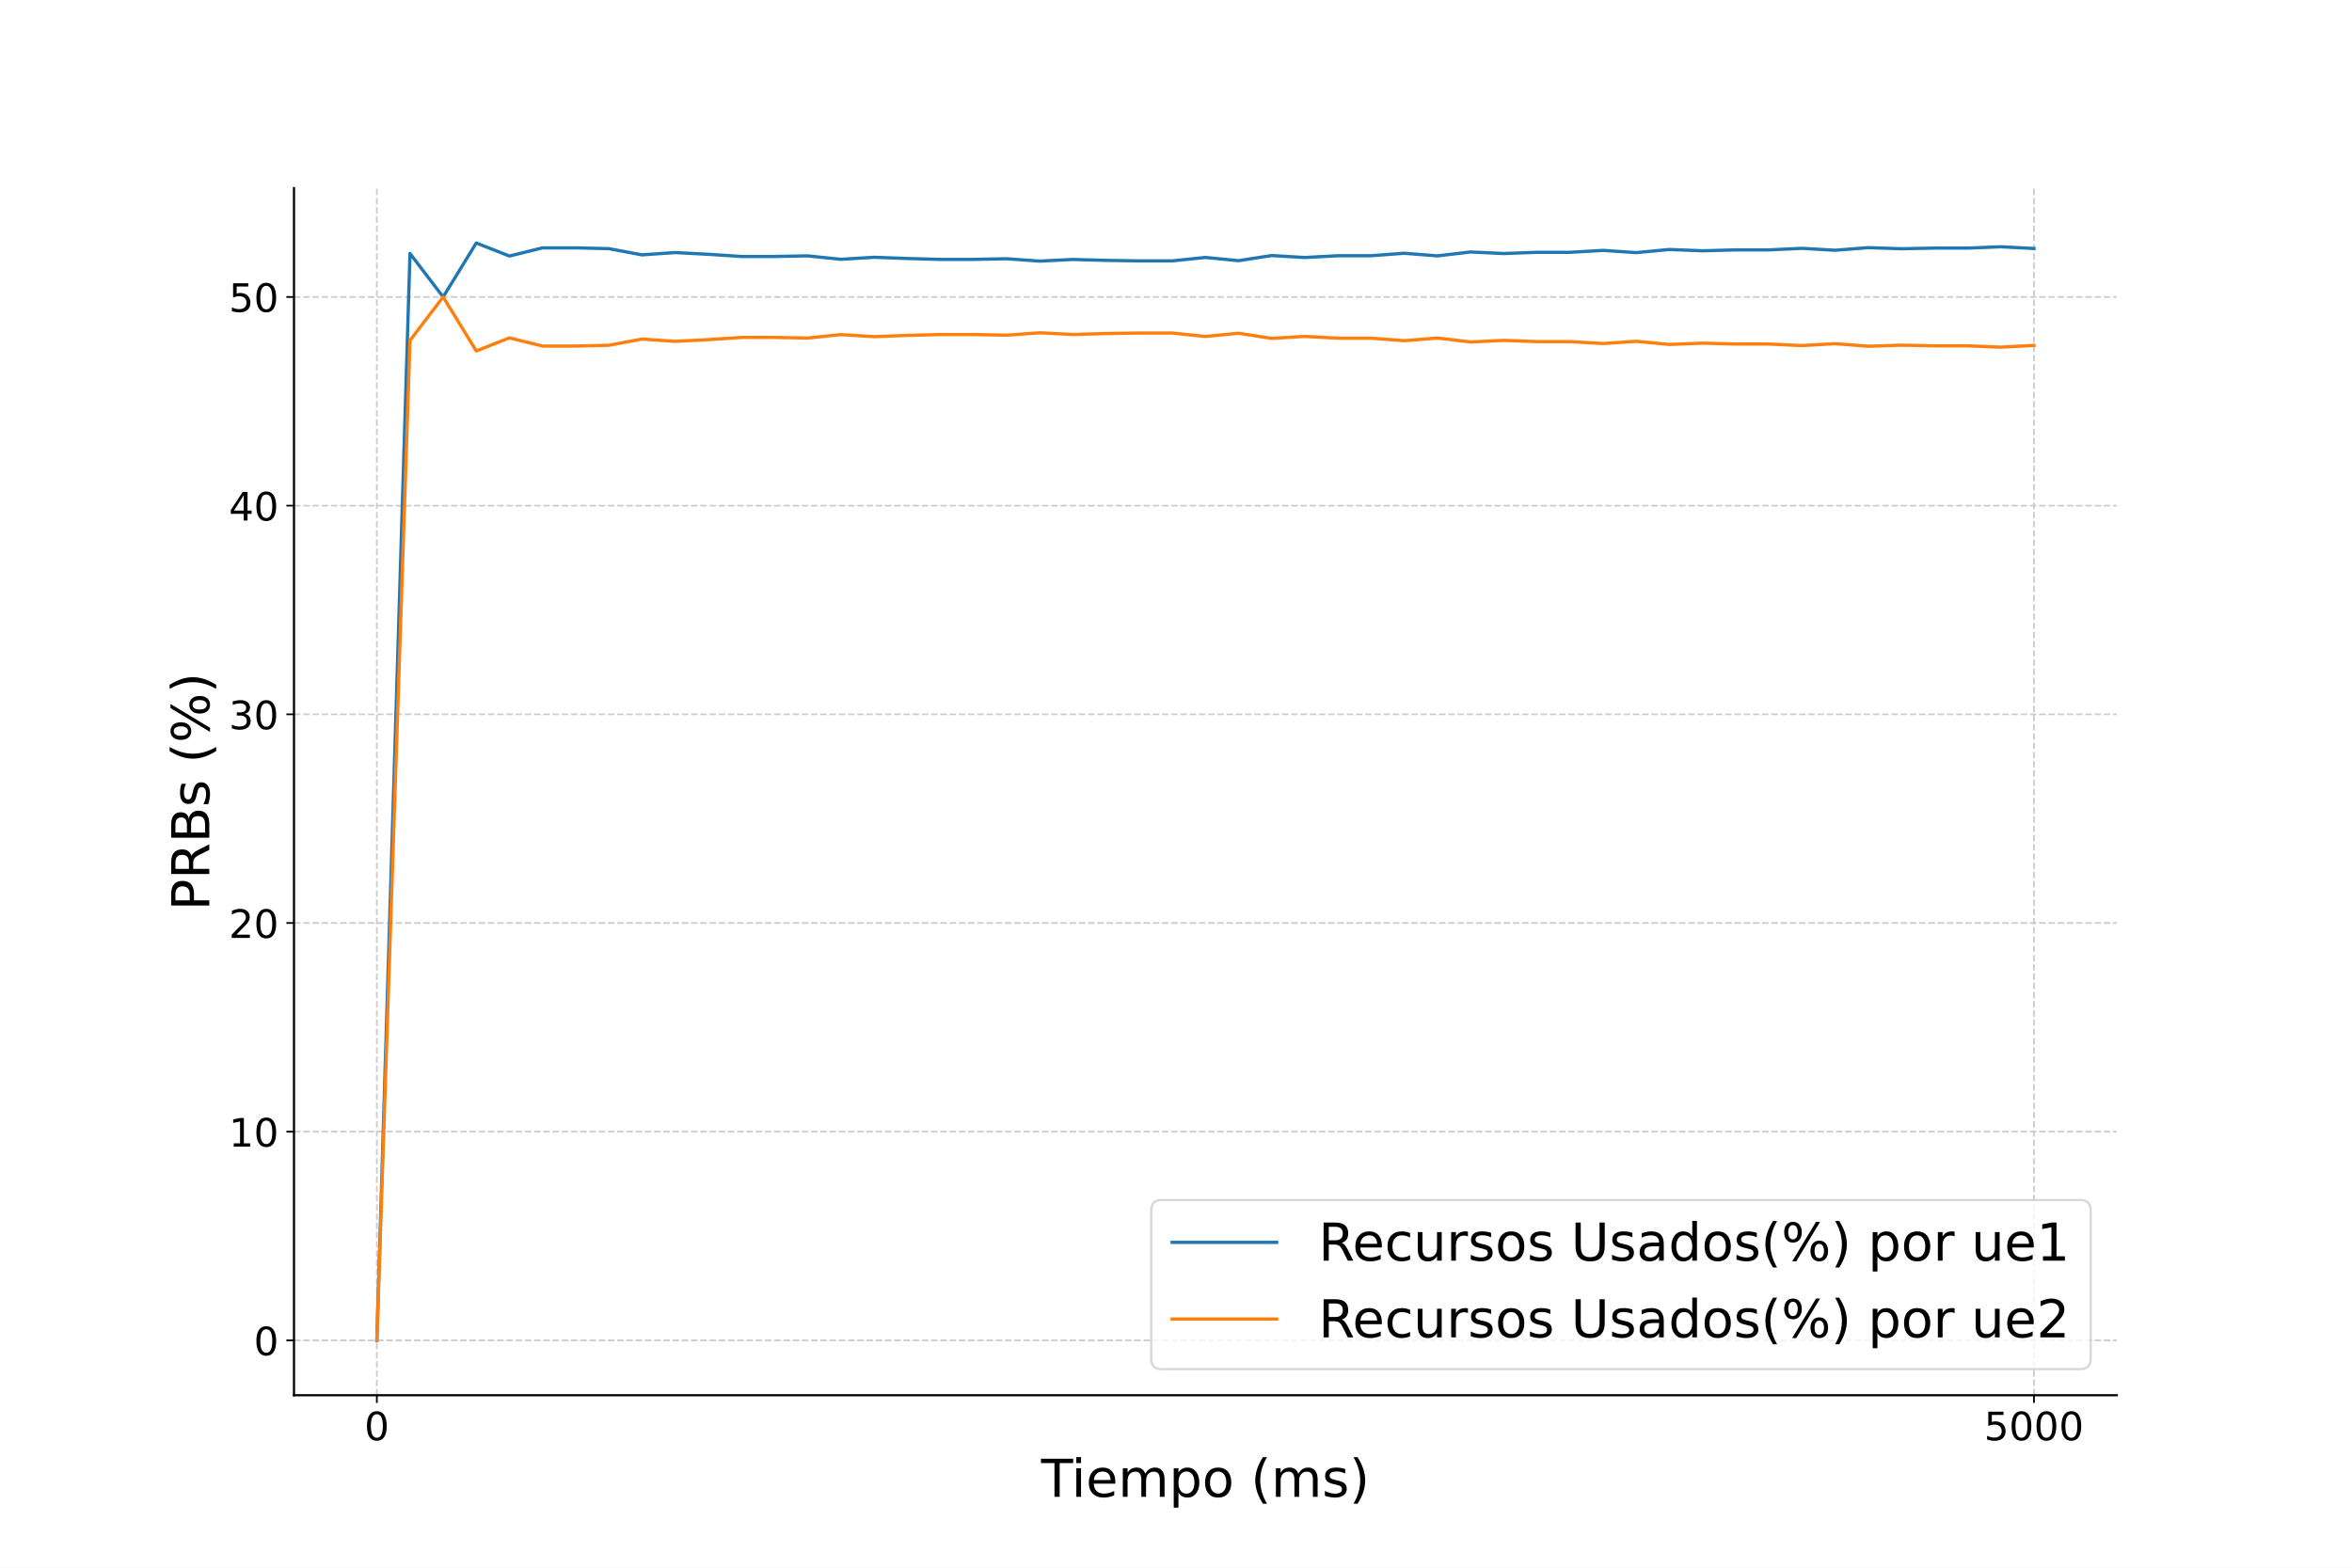
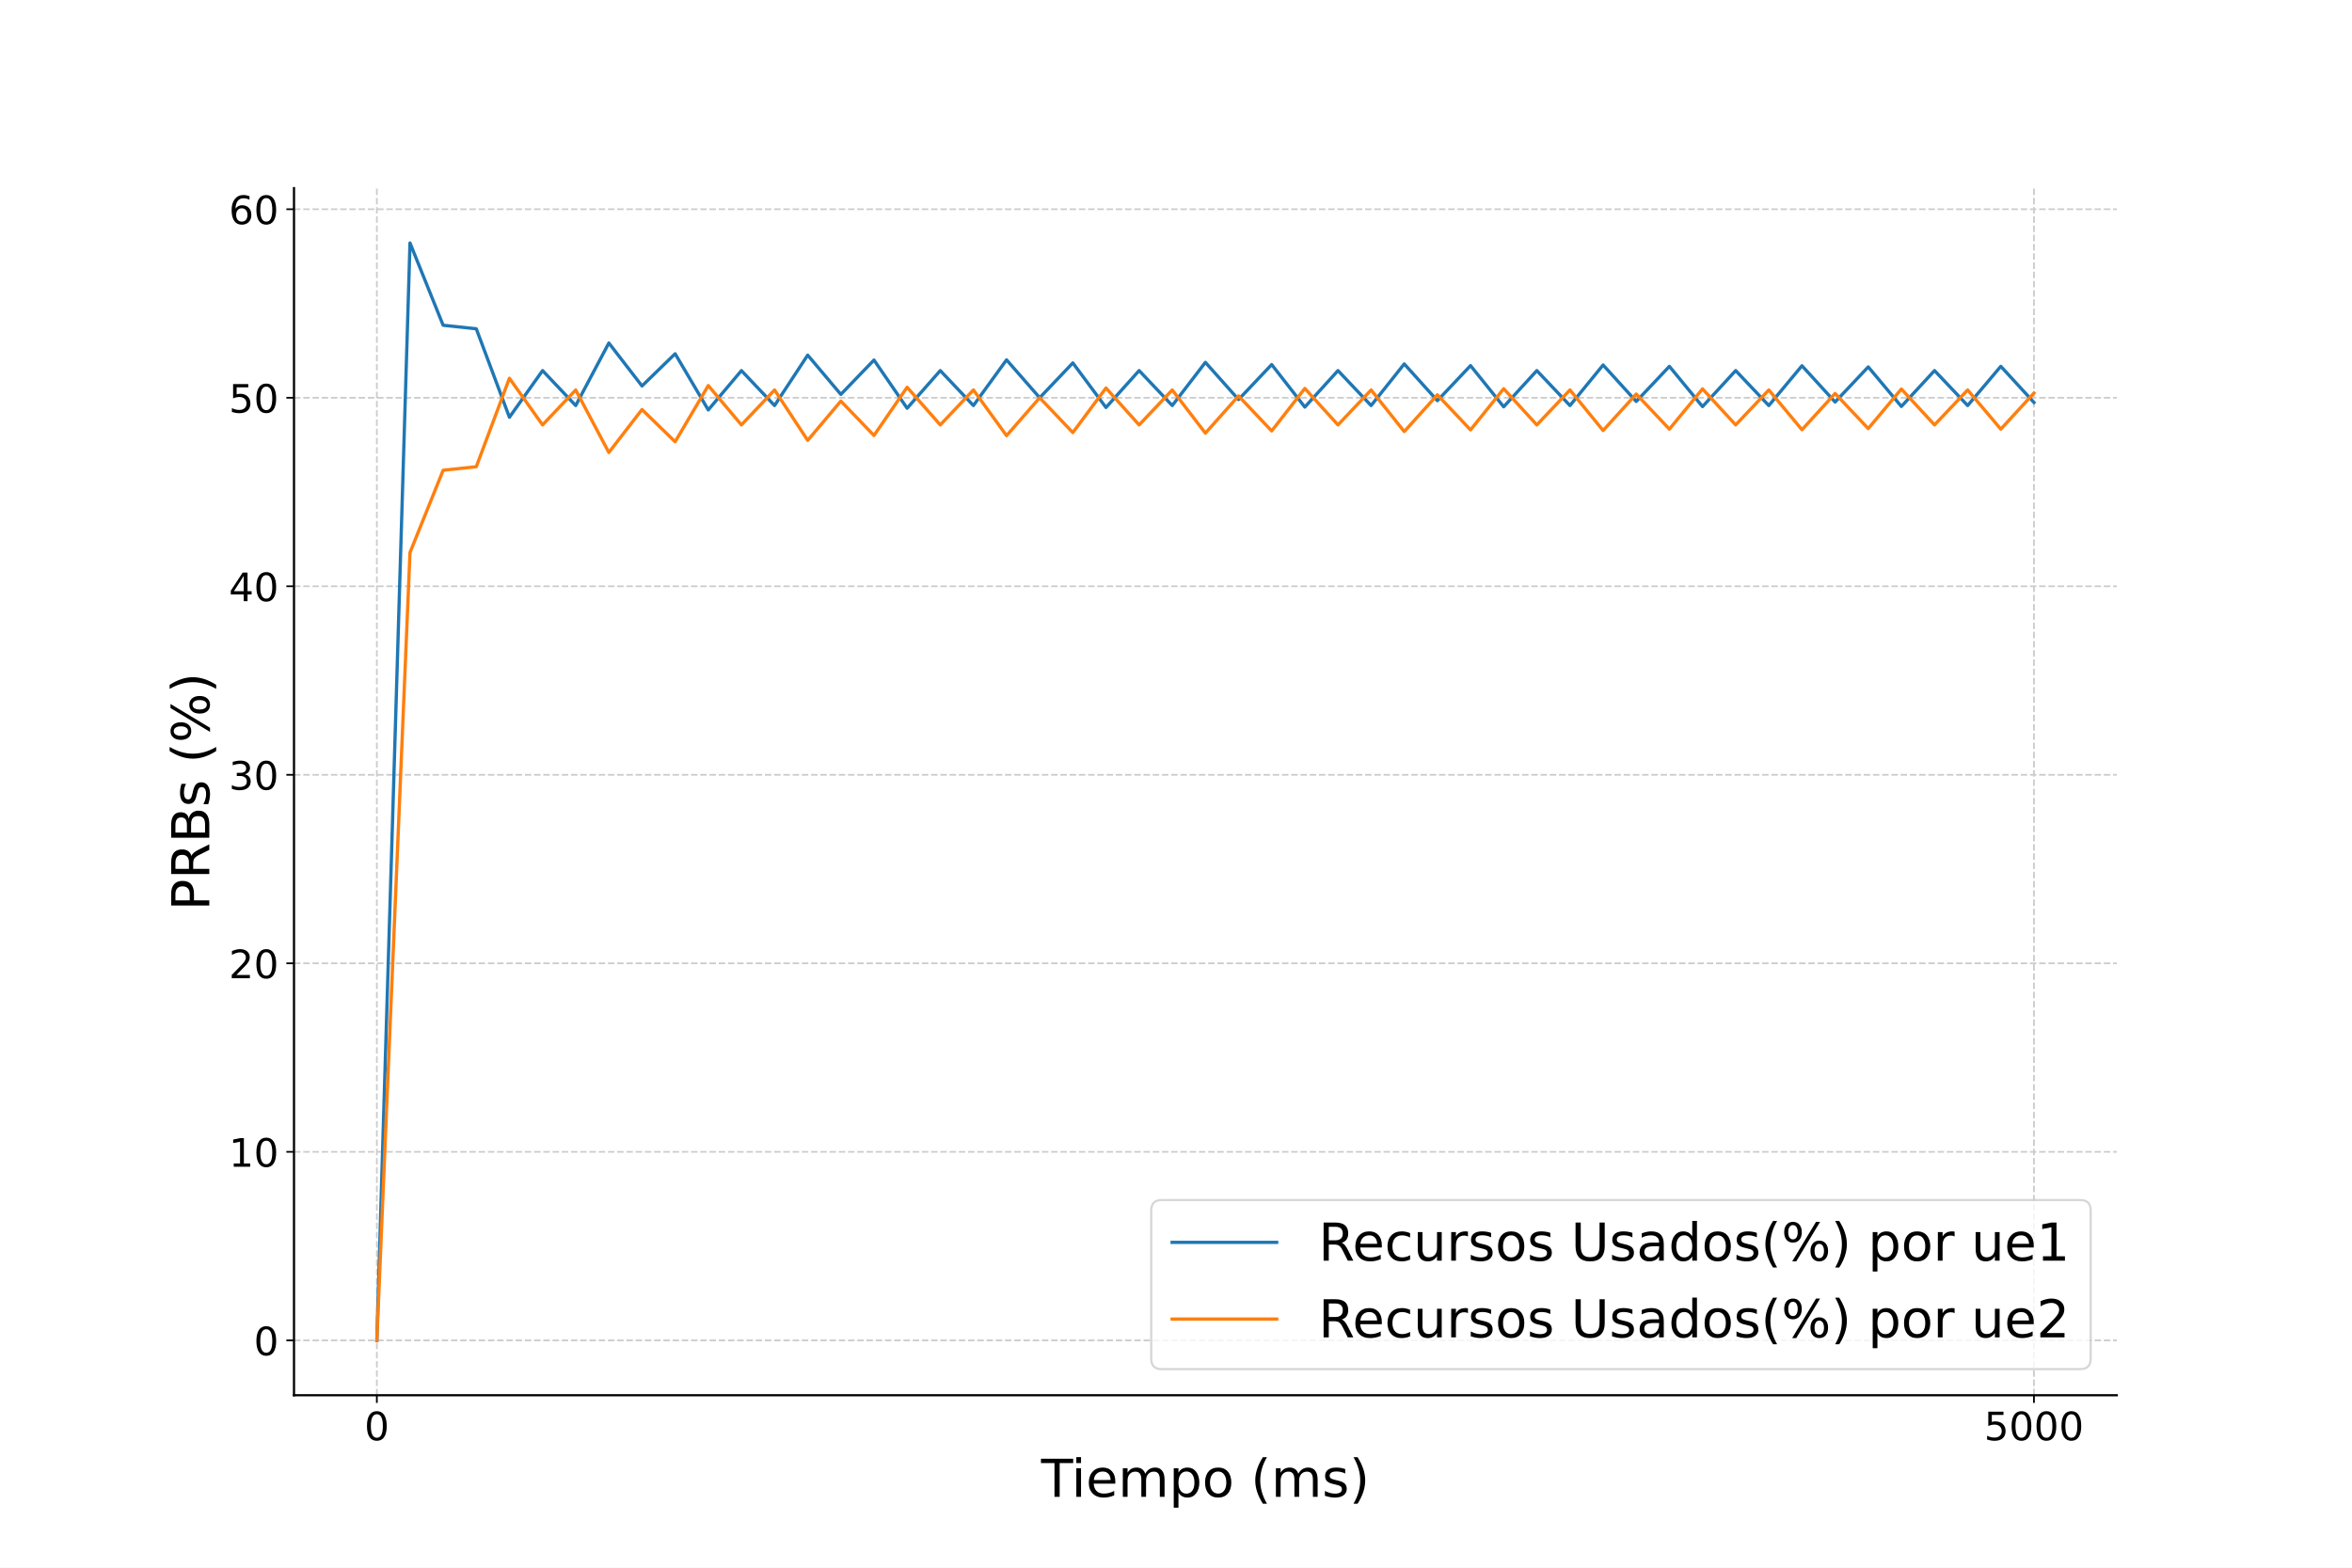
<svg xmlns="http://www.w3.org/2000/svg" xmlns:xlink="http://www.w3.org/1999/xlink" width="1080pt" height="720pt" viewBox="0 0 1080 720" version="1.1">
  <defs>
    <style type="text/css">*{stroke-linejoin: round; stroke-linecap: butt}</style>
  </defs>
  <g id="figure_1">
    <g id="patch_1">
      <path d="M 0 720  L 1080 720  L 1080 0  L 0 0  z " style="fill: #ffffff" />
    </g>
    <g id="axes_1">
      <g id="patch_2">
        <path d="M 135 640.8  L 972 640.8  L 972 86.4  L 135 86.4  z " style="fill: #ffffff" />
      </g>
      <g id="matplotlib.axis_1">
        <g id="xtick_1">
          <g id="line2d_1">
-             <path d="M 173.045 640.8  L 173.045 86.4  " clip-path="url(#pfa788a1841)" style="fill: none; stroke-dasharray: 2.96,1.28; stroke-dashoffset: 0; stroke: #cccccc; stroke-width: 0.8" />
+             <path d="M 173.045 640.8  L 173.045 86.4  " clip-path="url(#p428c39ba3b)" style="fill: none; stroke-dasharray: 2.96,1.28; stroke-dashoffset: 0; stroke: #cccccc; stroke-width: 0.8" />
          </g>
          <g id="line2d_2">
            <defs>
-               <path id="mfa71dbe21f" d="M 0 0  L 0 3.5  " style="stroke: #000000; stroke-width: 0.8" />
-             </defs>
-             <g>
-               <use xlink:href="#mfa71dbe21f" x="173.045" y="640.8" style="stroke: #000000; stroke-width: 0.8" />
+               <path id="m7901128d4a" d="M 0 0  L 0 3.5  " style="stroke: #000000; stroke-width: 0.8" />
+             </defs>
+             <g>
+               <use xlink:href="#m7901128d4a" x="173.045" y="640.8" style="stroke: #000000; stroke-width: 0.8" />
            </g>
          </g>
          <g id="text_1">
            <g transform="translate(167.3192 661.4772) scale(0.18 -0.18)">
              <defs>
                <path id="DejaVuSans-30" d="M 2034 4250  Q 1547 4250 1301 3770  Q 1056 3291 1056 2328  Q 1056 1369 1301 889  Q 1547 409 2034 409  Q 2525 409 2770 889  Q 3016 1369 3016 2328  Q 3016 3291 2770 3770  Q 2525 4250 2034 4250  z M 2034 4750  Q 2819 4750 3233 4129  Q 3647 3509 3647 2328  Q 3647 1150 3233 529  Q 2819 -91 2034 -91  Q 1250 -91 836 529  Q 422 1150 422 2328  Q 422 3509 836 4129  Q 1250 4750 2034 4750  z " transform="scale(0.015625)" />
              </defs>
              <use xlink:href="#DejaVuSans-30" />
            </g>
          </g>
        </g>
        <g id="xtick_2">
          <g id="line2d_3">
-             <path d="M 933.955 640.8  L 933.955 86.4  " clip-path="url(#pfa788a1841)" style="fill: none; stroke-dasharray: 2.96,1.28; stroke-dashoffset: 0; stroke: #cccccc; stroke-width: 0.8" />
+             <path d="M 933.955 640.8  L 933.955 86.4  " clip-path="url(#p428c39ba3b)" style="fill: none; stroke-dasharray: 2.96,1.28; stroke-dashoffset: 0; stroke: #cccccc; stroke-width: 0.8" />
          </g>
          <g id="line2d_4">
            <g>
-               <use xlink:href="#mfa71dbe21f" x="933.955" y="640.8" style="stroke: #000000; stroke-width: 0.8" />
+               <use xlink:href="#m7901128d4a" x="933.955" y="640.8" style="stroke: #000000; stroke-width: 0.8" />
            </g>
          </g>
          <g id="text_2">
            <g transform="translate(911.0495 661.4772) scale(0.18 -0.18)">
              <defs>
                <path id="DejaVuSans-35" d="M 691 4666  L 3169 4666  L 3169 4134  L 1269 4134  L 1269 2991  Q 1406 3038 1543 3061  Q 1681 3084 1819 3084  Q 2600 3084 3056 2656  Q 3513 2228 3513 1497  Q 3513 744 3044 326  Q 2575 -91 1722 -91  Q 1428 -91 1123 -41  Q 819 9 494 109  L 494 744  Q 775 591 1075 516  Q 1375 441 1709 441  Q 2250 441 2565 725  Q 2881 1009 2881 1497  Q 2881 1984 2565 2268  Q 2250 2553 1709 2553  Q 1456 2553 1204 2497  Q 953 2441 691 2322  L 691 4666  z " transform="scale(0.015625)" />
              </defs>
              <use xlink:href="#DejaVuSans-35" />
              <use xlink:href="#DejaVuSans-30" x="63.623" />
              <use xlink:href="#DejaVuSans-30" x="127.246" />
              <use xlink:href="#DejaVuSans-30" x="190.869" />
            </g>
          </g>
        </g>
        <g id="text_3">
          <g transform="translate(478.0612 687.4569) scale(0.24 -0.24)">
            <defs>
              <path id="DejaVuSans-54" d="M -19 4666  L 3928 4666  L 3928 4134  L 2272 4134  L 2272 0  L 1638 0  L 1638 4134  L -19 4134  L -19 4666  z " transform="scale(0.015625)" />
              <path id="DejaVuSans-69" d="M 603 3500  L 1178 3500  L 1178 0  L 603 0  L 603 3500  z M 603 4863  L 1178 4863  L 1178 4134  L 603 4134  L 603 4863  z " transform="scale(0.015625)" />
              <path id="DejaVuSans-65" d="M 3597 1894  L 3597 1613  L 953 1613  Q 991 1019 1311 708  Q 1631 397 2203 397  Q 2534 397 2845 478  Q 3156 559 3463 722  L 3463 178  Q 3153 47 2828 -22  Q 2503 -91 2169 -91  Q 1331 -91 842 396  Q 353 884 353 1716  Q 353 2575 817 3079  Q 1281 3584 2069 3584  Q 2775 3584 3186 3129  Q 3597 2675 3597 1894  z M 3022 2063  Q 3016 2534 2758 2815  Q 2500 3097 2075 3097  Q 1594 3097 1305 2825  Q 1016 2553 972 2059  L 3022 2063  z " transform="scale(0.015625)" />
              <path id="DejaVuSans-6d" d="M 3328 2828  Q 3544 3216 3844 3400  Q 4144 3584 4550 3584  Q 5097 3584 5394 3201  Q 5691 2819 5691 2113  L 5691 0  L 5113 0  L 5113 2094  Q 5113 2597 4934 2840  Q 4756 3084 4391 3084  Q 3944 3084 3684 2787  Q 3425 2491 3425 1978  L 3425 0  L 2847 0  L 2847 2094  Q 2847 2600 2669 2842  Q 2491 3084 2119 3084  Q 1678 3084 1418 2786  Q 1159 2488 1159 1978  L 1159 0  L 581 0  L 581 3500  L 1159 3500  L 1159 2956  Q 1356 3278 1631 3431  Q 1906 3584 2284 3584  Q 2666 3584 2933 3390  Q 3200 3197 3328 2828  z " transform="scale(0.015625)" />
              <path id="DejaVuSans-70" d="M 1159 525  L 1159 -1331  L 581 -1331  L 581 3500  L 1159 3500  L 1159 2969  Q 1341 3281 1617 3432  Q 1894 3584 2278 3584  Q 2916 3584 3314 3078  Q 3713 2572 3713 1747  Q 3713 922 3314 415  Q 2916 -91 2278 -91  Q 1894 -91 1617 61  Q 1341 213 1159 525  z M 3116 1747  Q 3116 2381 2855 2742  Q 2594 3103 2138 3103  Q 1681 3103 1420 2742  Q 1159 2381 1159 1747  Q 1159 1113 1420 752  Q 1681 391 2138 391  Q 2594 391 2855 752  Q 3116 1113 3116 1747  z " transform="scale(0.015625)" />
              <path id="DejaVuSans-6f" d="M 1959 3097  Q 1497 3097 1228 2736  Q 959 2375 959 1747  Q 959 1119 1226 758  Q 1494 397 1959 397  Q 2419 397 2687 759  Q 2956 1122 2956 1747  Q 2956 2369 2687 2733  Q 2419 3097 1959 3097  z M 1959 3584  Q 2709 3584 3137 3096  Q 3566 2609 3566 1747  Q 3566 888 3137 398  Q 2709 -91 1959 -91  Q 1206 -91 779 398  Q 353 888 353 1747  Q 353 2609 779 3096  Q 1206 3584 1959 3584  z " transform="scale(0.015625)" />
              <path id="DejaVuSans-20" transform="scale(0.015625)" />
              <path id="DejaVuSans-28" d="M 1984 4856  Q 1566 4138 1362 3434  Q 1159 2731 1159 2009  Q 1159 1288 1364 580  Q 1569 -128 1984 -844  L 1484 -844  Q 1016 -109 783 600  Q 550 1309 550 2009  Q 550 2706 781 3412  Q 1013 4119 1484 4856  L 1984 4856  z " transform="scale(0.015625)" />
              <path id="DejaVuSans-73" d="M 2834 3397  L 2834 2853  Q 2591 2978 2328 3040  Q 2066 3103 1784 3103  Q 1356 3103 1142 2972  Q 928 2841 928 2578  Q 928 2378 1081 2264  Q 1234 2150 1697 2047  L 1894 2003  Q 2506 1872 2764 1633  Q 3022 1394 3022 966  Q 3022 478 2636 193  Q 2250 -91 1575 -91  Q 1294 -91 989 -36  Q 684 19 347 128  L 347 722  Q 666 556 975 473  Q 1284 391 1588 391  Q 1994 391 2212 530  Q 2431 669 2431 922  Q 2431 1156 2273 1281  Q 2116 1406 1581 1522  L 1381 1569  Q 847 1681 609 1914  Q 372 2147 372 2553  Q 372 3047 722 3315  Q 1072 3584 1716 3584  Q 2034 3584 2315 3537  Q 2597 3491 2834 3397  z " transform="scale(0.015625)" />
              <path id="DejaVuSans-29" d="M 513 4856  L 1013 4856  Q 1481 4119 1714 3412  Q 1947 2706 1947 2009  Q 1947 1309 1714 600  Q 1481 -109 1013 -844  L 513 -844  Q 928 -128 1133 580  Q 1338 1288 1338 2009  Q 1338 2731 1133 3434  Q 928 4138 513 4856  z " transform="scale(0.015625)" />
            </defs>
            <use xlink:href="#DejaVuSans-54" />
            <use xlink:href="#DejaVuSans-69" x="57.959" />
            <use xlink:href="#DejaVuSans-65" x="85.742" />
            <use xlink:href="#DejaVuSans-6d" x="147.266" />
            <use xlink:href="#DejaVuSans-70" x="244.678" />
            <use xlink:href="#DejaVuSans-6f" x="308.154" />
            <use xlink:href="#DejaVuSans-20" x="369.336" />
            <use xlink:href="#DejaVuSans-28" x="401.123" />
            <use xlink:href="#DejaVuSans-6d" x="440.137" />
            <use xlink:href="#DejaVuSans-73" x="537.549" />
            <use xlink:href="#DejaVuSans-29" x="589.648" />
          </g>
        </g>
      </g>
      <g id="matplotlib.axis_2">
        <g id="ytick_1">
          <g id="line2d_5">
-             <path d="M 135 615.6  L 972 615.6  " clip-path="url(#pfa788a1841)" style="fill: none; stroke-dasharray: 2.96,1.28; stroke-dashoffset: 0; stroke: #cccccc; stroke-width: 0.8" />
+             <path d="M 135 615.6  L 972 615.6  " clip-path="url(#p428c39ba3b)" style="fill: none; stroke-dasharray: 2.96,1.28; stroke-dashoffset: 0; stroke: #cccccc; stroke-width: 0.8" />
          </g>
          <g id="line2d_6">
            <defs>
-               <path id="mb9c65c837b" d="M 0 0  L -3.5 0  " style="stroke: #000000; stroke-width: 0.8" />
-             </defs>
-             <g>
-               <use xlink:href="#mb9c65c837b" x="135" y="615.6" style="stroke: #000000; stroke-width: 0.8" />
+               <path id="m7538bc2825" d="M 0 0  L -3.5 0  " style="stroke: #000000; stroke-width: 0.8" />
+             </defs>
+             <g>
+               <use xlink:href="#m7538bc2825" x="135" y="615.6" style="stroke: #000000; stroke-width: 0.8" />
            </g>
          </g>
          <g id="text_4">
            <g transform="translate(116.5475 622.4386) scale(0.18 -0.18)">
              <use xlink:href="#DejaVuSans-30" />
            </g>
          </g>
        </g>
        <g id="ytick_2">
          <g id="line2d_7">
-             <path d="M 135 519.757  L 972 519.757  " clip-path="url(#pfa788a1841)" style="fill: none; stroke-dasharray: 2.96,1.28; stroke-dashoffset: 0; stroke: #cccccc; stroke-width: 0.8" />
+             <path d="M 135 529.015  L 972 529.015  " clip-path="url(#p428c39ba3b)" style="fill: none; stroke-dasharray: 2.96,1.28; stroke-dashoffset: 0; stroke: #cccccc; stroke-width: 0.8" />
          </g>
          <g id="line2d_8">
            <g>
-               <use xlink:href="#mb9c65c837b" x="135" y="519.757" style="stroke: #000000; stroke-width: 0.8" />
+               <use xlink:href="#m7538bc2825" x="135" y="529.015" style="stroke: #000000; stroke-width: 0.8" />
            </g>
          </g>
          <g id="text_5">
-             <g transform="translate(105.095 526.596) scale(0.18 -0.18)">
+             <g transform="translate(105.095 535.854) scale(0.18 -0.18)">
              <defs>
                <path id="DejaVuSans-31" d="M 794 531  L 1825 531  L 1825 4091  L 703 3866  L 703 4441  L 1819 4666  L 2450 4666  L 2450 531  L 3481 531  L 3481 0  L 794 0  L 794 531  z " transform="scale(0.015625)" />
              </defs>
              <use xlink:href="#DejaVuSans-31" />
              <use xlink:href="#DejaVuSans-30" x="63.623" />
            </g>
          </g>
        </g>
        <g id="ytick_3">
          <g id="line2d_9">
-             <path d="M 135 423.915  L 972 423.915  " clip-path="url(#pfa788a1841)" style="fill: none; stroke-dasharray: 2.96,1.28; stroke-dashoffset: 0; stroke: #cccccc; stroke-width: 0.8" />
+             <path d="M 135 442.431  L 972 442.431  " clip-path="url(#p428c39ba3b)" style="fill: none; stroke-dasharray: 2.96,1.28; stroke-dashoffset: 0; stroke: #cccccc; stroke-width: 0.8" />
          </g>
          <g id="line2d_10">
            <g>
-               <use xlink:href="#mb9c65c837b" x="135" y="423.915" style="stroke: #000000; stroke-width: 0.8" />
+               <use xlink:href="#m7538bc2825" x="135" y="442.431" style="stroke: #000000; stroke-width: 0.8" />
            </g>
          </g>
          <g id="text_6">
-             <g transform="translate(105.095 430.7533) scale(0.18 -0.18)">
+             <g transform="translate(105.095 449.2694) scale(0.18 -0.18)">
              <defs>
                <path id="DejaVuSans-32" d="M 1228 531  L 3431 531  L 3431 0  L 469 0  L 469 531  Q 828 903 1448 1529  Q 2069 2156 2228 2338  Q 2531 2678 2651 2914  Q 2772 3150 2772 3378  Q 2772 3750 2511 3984  Q 2250 4219 1831 4219  Q 1534 4219 1204 4116  Q 875 4013 500 3803  L 500 4441  Q 881 4594 1212 4672  Q 1544 4750 1819 4750  Q 2544 4750 2975 4387  Q 3406 4025 3406 3419  Q 3406 3131 3298 2873  Q 3191 2616 2906 2266  Q 2828 2175 2409 1742  Q 1991 1309 1228 531  z " transform="scale(0.015625)" />
              </defs>
              <use xlink:href="#DejaVuSans-32" />
              <use xlink:href="#DejaVuSans-30" x="63.623" />
            </g>
          </g>
        </g>
        <g id="ytick_4">
          <g id="line2d_11">
-             <path d="M 135 328.072  L 972 328.072  " clip-path="url(#pfa788a1841)" style="fill: none; stroke-dasharray: 2.96,1.28; stroke-dashoffset: 0; stroke: #cccccc; stroke-width: 0.8" />
+             <path d="M 135 355.846  L 972 355.846  " clip-path="url(#p428c39ba3b)" style="fill: none; stroke-dasharray: 2.96,1.28; stroke-dashoffset: 0; stroke: #cccccc; stroke-width: 0.8" />
          </g>
          <g id="line2d_12">
            <g>
-               <use xlink:href="#mb9c65c837b" x="135" y="328.072" style="stroke: #000000; stroke-width: 0.8" />
+               <use xlink:href="#m7538bc2825" x="135" y="355.846" style="stroke: #000000; stroke-width: 0.8" />
            </g>
          </g>
          <g id="text_7">
-             <g transform="translate(105.095 334.9107) scale(0.18 -0.18)">
+             <g transform="translate(105.095 362.6847) scale(0.18 -0.18)">
              <defs>
                <path id="DejaVuSans-33" d="M 2597 2516  Q 3050 2419 3304 2112  Q 3559 1806 3559 1356  Q 3559 666 3084 287  Q 2609 -91 1734 -91  Q 1441 -91 1130 -33  Q 819 25 488 141  L 488 750  Q 750 597 1062 519  Q 1375 441 1716 441  Q 2309 441 2620 675  Q 2931 909 2931 1356  Q 2931 1769 2642 2001  Q 2353 2234 1838 2234  L 1294 2234  L 1294 2753  L 1863 2753  Q 2328 2753 2575 2939  Q 2822 3125 2822 3475  Q 2822 3834 2567 4026  Q 2313 4219 1838 4219  Q 1578 4219 1281 4162  Q 984 4106 628 3988  L 628 4550  Q 988 4650 1302 4700  Q 1616 4750 1894 4750  Q 2613 4750 3031 4423  Q 3450 4097 3450 3541  Q 3450 3153 3228 2886  Q 3006 2619 2597 2516  z " transform="scale(0.015625)" />
              </defs>
              <use xlink:href="#DejaVuSans-33" />
              <use xlink:href="#DejaVuSans-30" x="63.623" />
            </g>
          </g>
        </g>
        <g id="ytick_5">
          <g id="line2d_13">
-             <path d="M 135 232.23  L 972 232.23  " clip-path="url(#pfa788a1841)" style="fill: none; stroke-dasharray: 2.96,1.28; stroke-dashoffset: 0; stroke: #cccccc; stroke-width: 0.8" />
+             <path d="M 135 269.262  L 972 269.262  " clip-path="url(#p428c39ba3b)" style="fill: none; stroke-dasharray: 2.96,1.28; stroke-dashoffset: 0; stroke: #cccccc; stroke-width: 0.8" />
          </g>
          <g id="line2d_14">
            <g>
-               <use xlink:href="#mb9c65c837b" x="135" y="232.23" style="stroke: #000000; stroke-width: 0.8" />
+               <use xlink:href="#m7538bc2825" x="135" y="269.262" style="stroke: #000000; stroke-width: 0.8" />
            </g>
          </g>
          <g id="text_8">
-             <g transform="translate(105.095 239.0681) scale(0.18 -0.18)">
+             <g transform="translate(105.095 276.1001) scale(0.18 -0.18)">
              <defs>
                <path id="DejaVuSans-34" d="M 2419 4116  L 825 1625  L 2419 1625  L 2419 4116  z M 2253 4666  L 3047 4666  L 3047 1625  L 3713 1625  L 3713 1100  L 3047 1100  L 3047 0  L 2419 0  L 2419 1100  L 313 1100  L 313 1709  L 2253 4666  z " transform="scale(0.015625)" />
              </defs>
              <use xlink:href="#DejaVuSans-34" />
              <use xlink:href="#DejaVuSans-30" x="63.623" />
            </g>
          </g>
        </g>
        <g id="ytick_6">
          <g id="line2d_15">
-             <path d="M 135 136.387  L 972 136.387  " clip-path="url(#pfa788a1841)" style="fill: none; stroke-dasharray: 2.96,1.28; stroke-dashoffset: 0; stroke: #cccccc; stroke-width: 0.8" />
+             <path d="M 135 182.677  L 972 182.677  " clip-path="url(#p428c39ba3b)" style="fill: none; stroke-dasharray: 2.96,1.28; stroke-dashoffset: 0; stroke: #cccccc; stroke-width: 0.8" />
          </g>
          <g id="line2d_16">
            <g>
-               <use xlink:href="#mb9c65c837b" x="135" y="136.387" style="stroke: #000000; stroke-width: 0.8" />
+               <use xlink:href="#m7538bc2825" x="135" y="182.677" style="stroke: #000000; stroke-width: 0.8" />
            </g>
          </g>
          <g id="text_9">
-             <g transform="translate(105.095 143.2255) scale(0.18 -0.18)">
+             <g transform="translate(105.095 189.5155) scale(0.18 -0.18)">
              <use xlink:href="#DejaVuSans-35" />
              <use xlink:href="#DejaVuSans-30" x="63.623" />
            </g>
          </g>
        </g>
-         <g id="text_10">
+         <g id="ytick_7">
+           <g id="line2d_17">
+             <path d="M 135 96.092  L 972 96.092  " clip-path="url(#p428c39ba3b)" style="fill: none; stroke-dasharray: 2.96,1.28; stroke-dashoffset: 0; stroke: #cccccc; stroke-width: 0.8" />
+           </g>
+           <g id="line2d_18">
+             <g>
+               <use xlink:href="#m7538bc2825" x="135" y="96.092" style="stroke: #000000; stroke-width: 0.8" />
+             </g>
+           </g>
+           <g id="text_10">
+             <g transform="translate(105.095 102.9309) scale(0.18 -0.18)">
+               <defs>
+                 <path id="DejaVuSans-36" d="M 2113 2584  Q 1688 2584 1439 2293  Q 1191 2003 1191 1497  Q 1191 994 1439 701  Q 1688 409 2113 409  Q 2538 409 2786 701  Q 3034 994 3034 1497  Q 3034 2003 2786 2293  Q 2538 2584 2113 2584  z M 3366 4563  L 3366 3988  Q 3128 4100 2886 4159  Q 2644 4219 2406 4219  Q 1781 4219 1451 3797  Q 1122 3375 1075 2522  Q 1259 2794 1537 2939  Q 1816 3084 2150 3084  Q 2853 3084 3261 2657  Q 3669 2231 3669 1497  Q 3669 778 3244 343  Q 2819 -91 2113 -91  Q 1303 -91 875 529  Q 447 1150 447 2328  Q 447 3434 972 4092  Q 1497 4750 2381 4750  Q 2619 4750 2861 4703  Q 3103 4656 3366 4563  z " transform="scale(0.015625)" />
+               </defs>
+               <use xlink:href="#DejaVuSans-36" />
+               <use xlink:href="#DejaVuSans-30" x="63.623" />
+             </g>
+           </g>
+         </g>
+         <g id="text_11">
          <g transform="translate(96.10375 418.2375) rotate(-90) scale(0.24 -0.24)">
            <defs>
              <path id="DejaVuSans-50" d="M 1259 4147  L 1259 2394  L 2053 2394  Q 2494 2394 2734 2622  Q 2975 2850 2975 3272  Q 2975 3691 2734 3919  Q 2494 4147 2053 4147  L 1259 4147  z M 628 4666  L 2053 4666  Q 2838 4666 3239 4311  Q 3641 3956 3641 3272  Q 3641 2581 3239 2228  Q 2838 1875 2053 1875  L 1259 1875  L 1259 0  L 628 0  L 628 4666  z " transform="scale(0.015625)" />
              <path id="DejaVuSans-52" d="M 2841 2188  Q 3044 2119 3236 1894  Q 3428 1669 3622 1275  L 4263 0  L 3584 0  L 2988 1197  Q 2756 1666 2539 1819  Q 2322 1972 1947 1972  L 1259 1972  L 1259 0  L 628 0  L 628 4666  L 2053 4666  Q 2853 4666 3247 4331  Q 3641 3997 3641 3322  Q 3641 2881 3436 2590  Q 3231 2300 2841 2188  z M 1259 4147  L 1259 2491  L 2053 2491  Q 2509 2491 2742 2702  Q 2975 2913 2975 3322  Q 2975 3731 2742 3939  Q 2509 4147 2053 4147  L 1259 4147  z " transform="scale(0.015625)" />
              <path id="DejaVuSans-42" d="M 1259 2228  L 1259 519  L 2272 519  Q 2781 519 3026 730  Q 3272 941 3272 1375  Q 3272 1813 3026 2020  Q 2781 2228 2272 2228  L 1259 2228  z M 1259 4147  L 1259 2741  L 2194 2741  Q 2656 2741 2882 2914  Q 3109 3088 3109 3444  Q 3109 3797 2882 3972  Q 2656 4147 2194 4147  L 1259 4147  z M 628 4666  L 2241 4666  Q 2963 4666 3353 4366  Q 3744 4066 3744 3513  Q 3744 3084 3544 2831  Q 3344 2578 2956 2516  Q 3422 2416 3680 2098  Q 3938 1781 3938 1306  Q 3938 681 3513 340  Q 3088 0 2303 0  L 628 0  L 628 4666  z " transform="scale(0.015625)" />
              <path id="DejaVuSans-25" d="M 4653 2053  Q 4381 2053 4226 1822  Q 4072 1591 4072 1178  Q 4072 772 4226 539  Q 4381 306 4653 306  Q 4919 306 5073 539  Q 5228 772 5228 1178  Q 5228 1588 5073 1820  Q 4919 2053 4653 2053  z M 4653 2450  Q 5147 2450 5437 2106  Q 5728 1763 5728 1178  Q 5728 594 5436 251  Q 5144 -91 4653 -91  Q 4153 -91 3862 251  Q 3572 594 3572 1178  Q 3572 1766 3864 2108  Q 4156 2450 4653 2450  z M 1428 4353  Q 1159 4353 1004 4120  Q 850 3888 850 3481  Q 850 3069 1003 2837  Q 1156 2606 1428 2606  Q 1700 2606 1854 2837  Q 2009 3069 2009 3481  Q 2009 3884 1853 4118  Q 1697 4353 1428 4353  z M 4250 4750  L 4750 4750  L 1831 -91  L 1331 -91  L 4250 4750  z M 1428 4750  Q 1922 4750 2215 4408  Q 2509 4066 2509 3481  Q 2509 2891 2217 2550  Q 1925 2209 1428 2209  Q 931 2209 642 2551  Q 353 2894 353 3481  Q 353 4063 643 4406  Q 934 4750 1428 4750  z " transform="scale(0.015625)" />
            </defs>
            <use xlink:href="#DejaVuSans-50" />
            <use xlink:href="#DejaVuSans-52" x="60.303" />
            <use xlink:href="#DejaVuSans-42" x="129.785" />
            <use xlink:href="#DejaVuSans-73" x="198.389" />
            <use xlink:href="#DejaVuSans-20" x="250.488" />
            <use xlink:href="#DejaVuSans-28" x="282.275" />
            <use xlink:href="#DejaVuSans-25" x="321.289" />
            <use xlink:href="#DejaVuSans-29" x="416.309" />
          </g>
        </g>
      </g>
-       <g id="line2d_17">
-         <path d="M 173.045 615.6  L 188.264 116.42  L 203.482 136.387  L 218.7 111.6  L 233.918 117.594  L 249.136 113.836  L 264.355 113.836  L 279.573 114.201  L 294.791 117.046  L 310.009 115.995  L 325.227 116.791  L 340.445 117.791  L 355.664 117.791  L 370.882 117.52  L 386.1 119.096  L 401.318 118.162  L 416.536 118.72  L 431.755 119.135  L 446.973 119.135  L 462.191 118.833  L 477.409 119.922  L 492.627 119.16  L 507.845 119.586  L 523.064 119.813  L 538.282 119.813  L 553.5 118.24  L 568.718 119.724  L 583.936 117.366  L 599.155 118.268  L 614.373 117.448  L 629.591 117.448  L 644.809 116.307  L 660.027 117.52  L 675.245 115.727  L 690.464 116.441  L 705.682 115.883  L 720.9 115.883  L 736.118 114.998  L 751.336 116.024  L 766.555 114.585  L 781.773 115.175  L 796.991 114.771  L 812.209 114.771  L 827.427 114.052  L 842.645 114.941  L 857.864 113.744  L 873.082 114.246  L 888.3 113.94  L 903.518 113.94  L 918.736 113.338  L 933.955 114.122  " clip-path="url(#pfa788a1841)" style="fill: none; stroke: #1f77b4; stroke-width: 1.5; stroke-linecap: square" />
-       </g>
-       <g id="line2d_18">
-         <path d="M 173.045 615.6  L 188.264 156.354  L 203.482 136.387  L 218.7 161.174  L 233.918 155.18  L 249.136 158.938  L 264.355 158.938  L 279.573 158.573  L 294.791 155.727  L 310.009 156.779  L 325.227 155.983  L 340.445 154.983  L 355.664 154.983  L 370.882 155.254  L 386.1 153.678  L 401.318 154.612  L 416.536 154.054  L 431.755 153.639  L 446.973 153.639  L 462.191 153.94  L 477.409 152.852  L 492.627 153.613  L 507.845 153.187  L 523.064 152.961  L 538.282 152.961  L 553.5 154.534  L 568.718 153.049  L 583.936 155.408  L 599.155 154.506  L 614.373 155.326  L 629.591 155.326  L 644.809 156.467  L 660.027 155.254  L 675.245 157.047  L 690.464 156.333  L 705.682 156.891  L 720.9 156.891  L 736.118 157.776  L 751.336 156.75  L 766.555 158.189  L 781.773 157.599  L 796.991 158.002  L 812.209 158.002  L 827.427 158.721  L 842.645 157.833  L 857.864 159.03  L 873.082 158.528  L 888.3 158.833  L 903.518 158.833  L 918.736 159.436  L 933.955 158.652  " clip-path="url(#pfa788a1841)" style="fill: none; stroke: #ff7f0e; stroke-width: 1.5; stroke-linecap: square" />
+       <g id="line2d_19">
+         <path d="M 173.045 615.6  L 188.264 111.6  L 203.482 149.375  L 218.7 151  L 233.918 191.634  L 249.136 170.206  L 264.355 186.255  L 279.573 157.539  L 294.791 177.265  L 310.009 162.467  L 325.227 188.27  L 340.445 170.206  L 355.664 186.255  L 370.882 163.105  L 386.1 181.136  L 401.318 165.36  L 416.536 187.495  L 431.755 170.206  L 446.973 186.255  L 462.191 165.273  L 477.409 182.677  L 492.627 166.679  L 507.845 187.15  L 523.064 170.206  L 538.282 186.255  L 553.5 166.427  L 568.718 183.505  L 583.936 167.433  L 599.155 186.956  L 614.373 170.206  L 629.591 186.255  L 644.809 167.143  L 660.027 184.021  L 675.245 167.922  L 690.464 186.83  L 705.682 170.206  L 720.9 186.255  L 736.118 167.631  L 751.336 184.375  L 766.555 168.264  L 781.773 186.743  L 796.991 170.206  L 812.209 186.255  L 827.427 167.985  L 842.645 184.631  L 857.864 168.517  L 873.082 186.679  L 888.3 170.206  L 903.518 186.255  L 918.736 168.253  L 933.955 184.826  " clip-path="url(#p428c39ba3b)" style="fill: none; stroke: #1f77b4; stroke-width: 1.5; stroke-linecap: square" />
+       </g>
+       <g id="line2d_20">
+         <path d="M 173.045 615.6  L 188.264 253.754  L 203.482 215.979  L 218.7 214.354  L 233.918 173.72  L 249.136 195.148  L 264.355 179.099  L 279.573 207.814  L 294.791 188.088  L 310.009 202.887  L 325.227 177.084  L 340.445 195.148  L 355.664 179.099  L 370.882 202.248  L 386.1 184.218  L 401.318 199.994  L 416.536 177.859  L 431.755 195.148  L 446.973 179.099  L 462.191 200.081  L 477.409 182.677  L 492.627 198.675  L 507.845 178.204  L 523.064 195.148  L 538.282 179.099  L 553.5 198.927  L 568.718 181.849  L 583.936 197.921  L 599.155 178.398  L 614.373 195.148  L 629.591 179.099  L 644.809 198.211  L 660.027 181.332  L 675.245 197.432  L 690.464 178.523  L 705.682 195.148  L 720.9 179.099  L 736.118 197.723  L 751.336 180.979  L 766.555 197.09  L 781.773 178.611  L 796.991 195.148  L 812.209 179.099  L 827.427 197.369  L 842.645 180.722  L 857.864 196.837  L 873.082 178.675  L 888.3 195.148  L 903.518 179.099  L 918.736 197.101  L 933.955 180.527  " clip-path="url(#p428c39ba3b)" style="fill: none; stroke: #ff7f0e; stroke-width: 1.5; stroke-linecap: square" />
      </g>
      <g id="patch_3">
        <path d="M 135 640.8  L 135 86.4  " style="fill: none; stroke: #000000; stroke-linejoin: miter; stroke-linecap: square" />
      </g>
      <g id="patch_4">
        <path d="M 135 640.8  L 972 640.8  " style="fill: none; stroke: #000000; stroke-linejoin: miter; stroke-linecap: square" />
      </g>
      <g id="legend_1">
        <g id="patch_5">
          <path d="M 533.426 628.8  L 955.2 628.8  Q 960 628.8 960 624  L 960 555.945  Q 960 551.145 955.2 551.145  L 533.426 551.145  Q 528.626 551.145 528.626 555.945  L 528.626 624  Q 528.626 628.8 533.426 628.8  z " style="fill: #ffffff; opacity: 0.8; stroke: #cccccc; stroke-linejoin: miter" />
        </g>
-         <g id="line2d_19">
+         <g id="line2d_21">
          <path d="M 538.226 570.581  L 562.226 570.581  L 586.226 570.581  " style="fill: none; stroke: #1f77b4; stroke-width: 1.5; stroke-linecap: square" />
        </g>
-         <g id="text_11">
+         <g id="text_12">
          <g transform="translate(605.4262 578.9813) scale(0.24 -0.24)">
            <defs>
              <path id="DejaVuSans-63" d="M 3122 3366  L 3122 2828  Q 2878 2963 2633 3030  Q 2388 3097 2138 3097  Q 1578 3097 1268 2742  Q 959 2388 959 1747  Q 959 1106 1268 751  Q 1578 397 2138 397  Q 2388 397 2633 464  Q 2878 531 3122 666  L 3122 134  Q 2881 22 2623 -34  Q 2366 -91 2075 -91  Q 1284 -91 818 406  Q 353 903 353 1747  Q 353 2603 823 3093  Q 1294 3584 2113 3584  Q 2378 3584 2631 3529  Q 2884 3475 3122 3366  z " transform="scale(0.015625)" />
              <path id="DejaVuSans-75" d="M 544 1381  L 544 3500  L 1119 3500  L 1119 1403  Q 1119 906 1312 657  Q 1506 409 1894 409  Q 2359 409 2629 706  Q 2900 1003 2900 1516  L 2900 3500  L 3475 3500  L 3475 0  L 2900 0  L 2900 538  Q 2691 219 2414 64  Q 2138 -91 1772 -91  Q 1169 -91 856 284  Q 544 659 544 1381  z M 1991 3584  L 1991 3584  z " transform="scale(0.015625)" />
              <path id="DejaVuSans-72" d="M 2631 2963  Q 2534 3019 2420 3045  Q 2306 3072 2169 3072  Q 1681 3072 1420 2755  Q 1159 2438 1159 1844  L 1159 0  L 581 0  L 581 3500  L 1159 3500  L 1159 2956  Q 1341 3275 1631 3429  Q 1922 3584 2338 3584  Q 2397 3584 2469 3576  Q 2541 3569 2628 3553  L 2631 2963  z " transform="scale(0.015625)" />
              <path id="DejaVuSans-55" d="M 556 4666  L 1191 4666  L 1191 1831  Q 1191 1081 1462 751  Q 1734 422 2344 422  Q 2950 422 3222 751  Q 3494 1081 3494 1831  L 3494 4666  L 4128 4666  L 4128 1753  Q 4128 841 3676 375  Q 3225 -91 2344 -91  Q 1459 -91 1007 375  Q 556 841 556 1753  L 556 4666  z " transform="scale(0.015625)" />
              <path id="DejaVuSans-61" d="M 2194 1759  Q 1497 1759 1228 1600  Q 959 1441 959 1056  Q 959 750 1161 570  Q 1363 391 1709 391  Q 2188 391 2477 730  Q 2766 1069 2766 1631  L 2766 1759  L 2194 1759  z M 3341 1997  L 3341 0  L 2766 0  L 2766 531  Q 2569 213 2275 61  Q 1981 -91 1556 -91  Q 1019 -91 701 211  Q 384 513 384 1019  Q 384 1609 779 1909  Q 1175 2209 1959 2209  L 2766 2209  L 2766 2266  Q 2766 2663 2505 2880  Q 2244 3097 1772 3097  Q 1472 3097 1187 3025  Q 903 2953 641 2809  L 641 3341  Q 956 3463 1253 3523  Q 1550 3584 1831 3584  Q 2591 3584 2966 3190  Q 3341 2797 3341 1997  z " transform="scale(0.015625)" />
              <path id="DejaVuSans-64" d="M 2906 2969  L 2906 4863  L 3481 4863  L 3481 0  L 2906 0  L 2906 525  Q 2725 213 2448 61  Q 2172 -91 1784 -91  Q 1150 -91 751 415  Q 353 922 353 1747  Q 353 2572 751 3078  Q 1150 3584 1784 3584  Q 2172 3584 2448 3432  Q 2725 3281 2906 2969  z M 947 1747  Q 947 1113 1208 752  Q 1469 391 1925 391  Q 2381 391 2643 752  Q 2906 1113 2906 1747  Q 2906 2381 2643 2742  Q 2381 3103 1925 3103  Q 1469 3103 1208 2742  Q 947 2381 947 1747  z " transform="scale(0.015625)" />
            </defs>
            <use xlink:href="#DejaVuSans-52" />
            <use xlink:href="#DejaVuSans-65" x="64.982" />
            <use xlink:href="#DejaVuSans-63" x="126.506" />
            <use xlink:href="#DejaVuSans-75" x="181.486" />
            <use xlink:href="#DejaVuSans-72" x="244.865" />
            <use xlink:href="#DejaVuSans-73" x="285.979" />
            <use xlink:href="#DejaVuSans-6f" x="338.078" />
            <use xlink:href="#DejaVuSans-73" x="399.26" />
            <use xlink:href="#DejaVuSans-20" x="451.359" />
            <use xlink:href="#DejaVuSans-55" x="483.146" />
            <use xlink:href="#DejaVuSans-73" x="556.34" />
            <use xlink:href="#DejaVuSans-61" x="608.439" />
            <use xlink:href="#DejaVuSans-64" x="669.719" />
            <use xlink:href="#DejaVuSans-6f" x="733.195" />
            <use xlink:href="#DejaVuSans-73" x="794.377" />
            <use xlink:href="#DejaVuSans-28" x="846.477" />
            <use xlink:href="#DejaVuSans-25" x="885.49" />
            <use xlink:href="#DejaVuSans-29" x="980.51" />
            <use xlink:href="#DejaVuSans-20" x="1019.523" />
            <use xlink:href="#DejaVuSans-70" x="1051.311" />
            <use xlink:href="#DejaVuSans-6f" x="1114.787" />
            <use xlink:href="#DejaVuSans-72" x="1175.969" />
            <use xlink:href="#DejaVuSans-20" x="1217.082" />
            <use xlink:href="#DejaVuSans-75" x="1248.869" />
            <use xlink:href="#DejaVuSans-65" x="1312.248" />
            <use xlink:href="#DejaVuSans-31" x="1373.771" />
          </g>
        </g>
-         <g id="line2d_20">
+         <g id="line2d_22">
          <path d="M 538.226 605.809  L 562.226 605.809  L 586.226 605.809  " style="fill: none; stroke: #ff7f0e; stroke-width: 1.5; stroke-linecap: square" />
        </g>
-         <g id="text_12">
+         <g id="text_13">
          <g transform="translate(605.4262 614.2088) scale(0.24 -0.24)">
            <use xlink:href="#DejaVuSans-52" />
            <use xlink:href="#DejaVuSans-65" x="64.982" />
            <use xlink:href="#DejaVuSans-63" x="126.506" />
            <use xlink:href="#DejaVuSans-75" x="181.486" />
            <use xlink:href="#DejaVuSans-72" x="244.865" />
            <use xlink:href="#DejaVuSans-73" x="285.979" />
            <use xlink:href="#DejaVuSans-6f" x="338.078" />
            <use xlink:href="#DejaVuSans-73" x="399.26" />
            <use xlink:href="#DejaVuSans-20" x="451.359" />
            <use xlink:href="#DejaVuSans-55" x="483.146" />
            <use xlink:href="#DejaVuSans-73" x="556.34" />
            <use xlink:href="#DejaVuSans-61" x="608.439" />
            <use xlink:href="#DejaVuSans-64" x="669.719" />
            <use xlink:href="#DejaVuSans-6f" x="733.195" />
            <use xlink:href="#DejaVuSans-73" x="794.377" />
            <use xlink:href="#DejaVuSans-28" x="846.477" />
            <use xlink:href="#DejaVuSans-25" x="885.49" />
            <use xlink:href="#DejaVuSans-29" x="980.51" />
            <use xlink:href="#DejaVuSans-20" x="1019.523" />
            <use xlink:href="#DejaVuSans-70" x="1051.311" />
            <use xlink:href="#DejaVuSans-6f" x="1114.787" />
            <use xlink:href="#DejaVuSans-72" x="1175.969" />
            <use xlink:href="#DejaVuSans-20" x="1217.082" />
            <use xlink:href="#DejaVuSans-75" x="1248.869" />
            <use xlink:href="#DejaVuSans-65" x="1312.248" />
            <use xlink:href="#DejaVuSans-32" x="1373.771" />
          </g>
        </g>
      </g>
    </g>
  </g>
  <defs>
-     <clipPath id="pfa788a1841">
+     <clipPath id="p428c39ba3b">
      <rect x="135" y="86.4" width="837" height="554.4" />
    </clipPath>
  </defs>
</svg>
